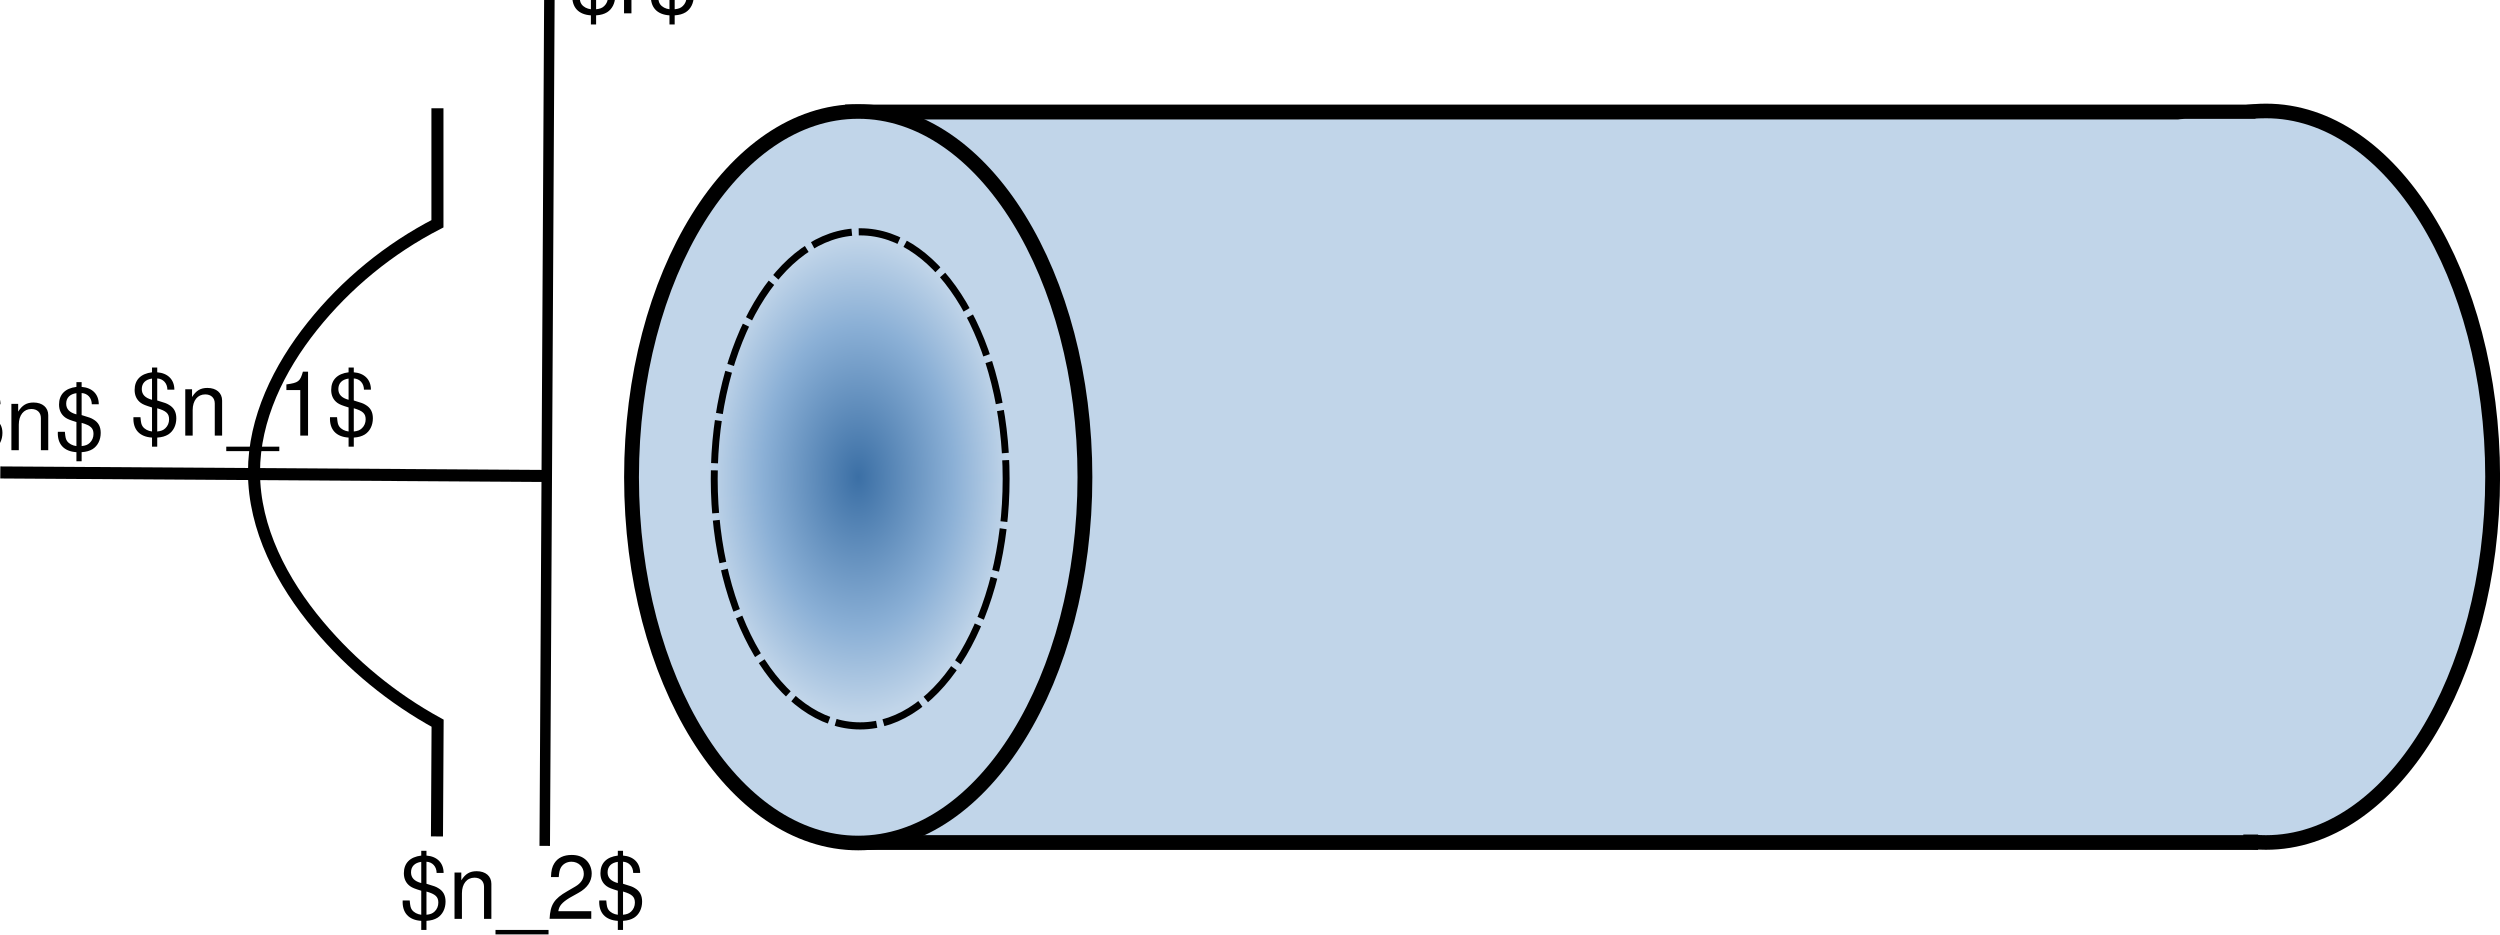
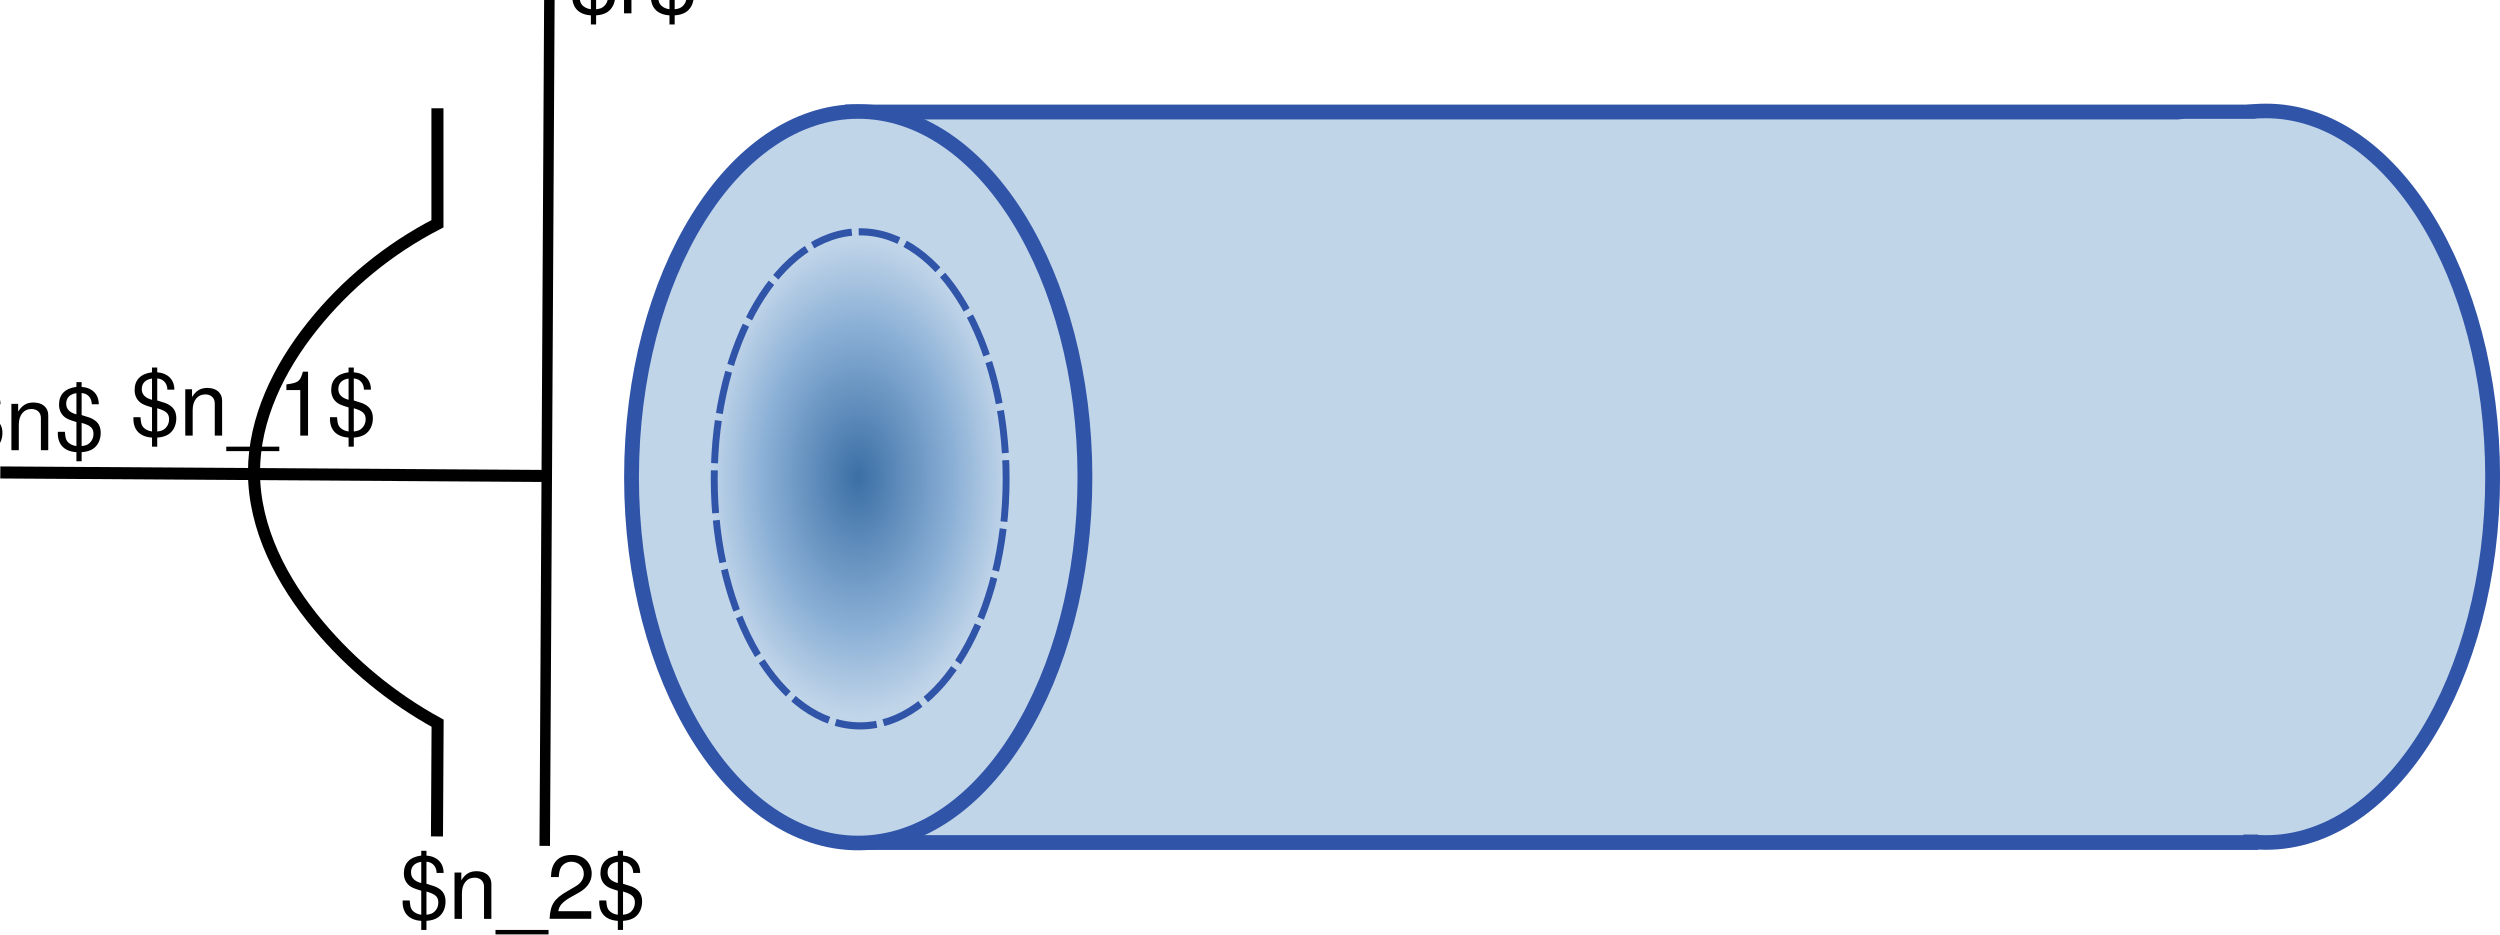
<svg xmlns="http://www.w3.org/2000/svg" xmlns:ns1="http://www.openswatchbook.org/uri/2009/osb" xmlns:xlink="http://www.w3.org/1999/xlink" width="622.302" height="232.59" id="svg2" version="1.1">
  <defs id="defs4">
    <linearGradient id="linearGradient3924">
      <stop style="stop-color:#3b6fa5;stop-opacity:1;" offset="0" id="stop3926" />
      <stop id="stop3932" offset="0.409" style="stop-color:#8bb0d6;stop-opacity:1;" />
      <stop style="stop-color:#c1d5e9;stop-opacity:1;" offset="0.64" id="stop3934" />
      <stop style="stop-color:#c1d5e9;stop-opacity:1;" offset="1" id="stop3928" />
    </linearGradient>
    <linearGradient id="linearGradient3885">
      <stop id="stop3887" offset="0" style="stop-color:#828282;stop-opacity:1;" />
      <stop style="stop-color:#a3a3a3;stop-opacity:1;" offset="0.25" id="stop3893" />
      <stop style="stop-color:#c1c1c1;stop-opacity:1;" offset="0.5" id="stop3891" />
      <stop id="stop3889" offset="1" style="stop-color:#e0e0e0;stop-opacity:1;" />
    </linearGradient>
    <linearGradient id="linearGradient3875">
      <stop style="stop-color:#9c9c9c;stop-opacity:1;" offset="0" id="stop3877" />
      <stop style="stop-color:#e0e0e0;stop-opacity:1;" offset="1" id="stop3879" />
    </linearGradient>
    <linearGradient id="linearGradient7780" ns1:paint="solid">
      <stop style="stop-color:#afafaf;stop-opacity:1;" offset="0" id="stop7782" />
    </linearGradient>
    <marker orient="auto" refY="0" refX="0" id="Arrow1Mend" style="overflow:visible">
      <path id="path3883" d="M 0,0 5,-5 -12.5,0 5,5 0,0 z" style="fill-rule:evenodd;stroke:#000000;stroke-width:1pt" transform="matrix(-0.4,0,0,-0.4,-4,0)" />
    </marker>
    <marker orient="auto" refY="0" refX="0" id="Arrow1Mstart" style="overflow:visible">
      <path id="path3880" d="M 0,0 5,-5 -12.5,0 5,5 0,0 z" style="fill-rule:evenodd;stroke:#000000;stroke-width:1pt" transform="matrix(0.4,0,0,0.4,4,0)" />
    </marker>
    <marker orient="auto" refY="0" refX="0" id="Arrow1Sstart" style="overflow:visible">
      <path id="path3886" d="M 0,0 5,-5 -12.5,0 5,5 0,0 z" style="fill-rule:evenodd;stroke:#000000;stroke-width:1pt" transform="matrix(0.2,0,0,0.2,1.2,0)" />
    </marker>
    <marker orient="auto" refY="0" refX="0" id="Arrow2Mend" style="overflow:visible">
      <path id="path3999" style="fill-rule:evenodd;stroke-width:0.625;stroke-linejoin:round" d="M 8.719,4.034 -2.207,0.016 8.719,-4.002 c -1.745,2.372 -1.735,5.617 -6e-7,8.035 z" transform="scale(-0.6,-0.6)" />
    </marker>
    <marker orient="auto" refY="0" refX="0" id="Arrow1Mstart-3" style="overflow:visible">
      <path id="path3880-6" d="M 0,0 5,-5 -12.5,0 5,5 0,0 z" style="fill-rule:evenodd;stroke:#000000;stroke-width:1pt" transform="matrix(0.4,0,0,0.4,4,0)" />
    </marker>
    <marker orient="auto" refY="0" refX="0" id="Arrow1Mend-7" style="overflow:visible">
      <path id="path3883-5" d="M 0,0 5,-5 -12.5,0 5,5 0,0 z" style="fill-rule:evenodd;stroke:#000000;stroke-width:1pt" transform="matrix(-0.4,0,0,-0.4,-4,0)" />
    </marker>
    <marker orient="auto" refY="0" refX="0" id="Arrow2Mend-3" style="overflow:visible">
      <path id="path3999-6" style="fill-rule:evenodd;stroke-width:0.625;stroke-linejoin:round" d="M 8.719,4.034 -2.207,0.016 8.719,-4.002 c -1.745,2.372 -1.735,5.617 -6e-7,8.035 z" transform="scale(-0.6,-0.6)" />
    </marker>
    <marker orient="auto" refY="0" refX="0" id="Arrow2Mend-35" style="overflow:visible">
      <path id="path3999-62" style="fill-rule:evenodd;stroke-width:0.625;stroke-linejoin:round" d="M 8.719,4.034 -2.207,0.016 8.719,-4.002 c -1.745,2.372 -1.735,5.617 -6e-7,8.035 z" transform="scale(-0.6,-0.6)" />
    </marker>
    <marker orient="auto" refY="0" refX="0" id="Arrow2Mend-2" style="overflow:visible">
      <path id="path3999-7" style="fill-rule:evenodd;stroke-width:0.625;stroke-linejoin:round" d="M 8.719,4.034 -2.207,0.016 8.719,-4.002 c -1.745,2.372 -1.735,5.617 -6e-7,8.035 z" transform="scale(-0.6,-0.6)" />
    </marker>
    <radialGradient xlink:href="#linearGradient3924" id="radialGradient3930" cx="252.908" cy="137.549" fx="252.908" fy="137.549" r="58.263" gradientTransform="matrix(1,0,0,1.617725,0,-84.96747)" gradientUnits="userSpaceOnUse" spreadMethod="pad" />
    <radialGradient xlink:href="#linearGradient3924-7" id="radialGradient3930-6" cx="252.908" cy="137.549" fx="252.908" fy="137.549" r="58.263" gradientTransform="matrix(1,0,0,1.617725,0,-84.96747)" gradientUnits="userSpaceOnUse" spreadMethod="pad" />
    <linearGradient id="linearGradient3924-7">
      <stop style="stop-color:#3b6fa5;stop-opacity:1;" offset="0" id="stop3926-5" />
      <stop id="stop3932-3" offset="0.488" style="stop-color:#8bb0d6;stop-opacity:1;" />
      <stop style="stop-color:#c1d5e9;stop-opacity:1;" offset="0.733" id="stop3934-5" />
      <stop style="stop-color:#c1d5e9;stop-opacity:1;" offset="1" id="stop3928-6" />
    </linearGradient>
  </defs>
  <g id="layer1" transform="translate(321.5702,-479.1004)">
-     <path style="fill:#c1d5e9;fill-opacity:1;stroke:#000000;stroke-width:3.691;stroke-miterlimit:4;stroke-opacity:1;stroke-dasharray:none" id="path3902-3" d="m 309.326,137.549 a 56.418,92.409 0 0 1 -56.418,92.409 56.418,92.409 0 0 1 -56.418,-92.409 56.418,92.409 0 0 1 56.418,-92.409 56.418,92.409 0 0 1 56.418,92.409 z" transform="matrix(1.000238,0,0,0.9852589,-10.49932,462.2448)" />
-     <rect style="fill:#c1d5e9;fill-opacity:1;stroke:#000000;stroke-width:3.691;stroke-miterlimit:4;stroke-opacity:1;stroke-dasharray:none" id="rect3099-2" width="181.839" height="347.36" x="506.992" y="-236.102" transform="matrix(0.00375132,0.999993,-1,0,0,0)" />
-     <path style="fill:url(#radialGradient3930);fill-opacity:1;stroke:#000000;stroke-width:3.691;stroke-miterlimit:4;stroke-opacity:1;stroke-dasharray:none" id="path3902" d="m 309.326,137.549 a 56.418,92.409 0 0 1 -56.418,92.409 56.418,92.409 0 0 1 -56.418,-92.409 56.418,92.409 0 0 1 56.418,-92.409 56.418,92.409 0 0 1 56.418,92.409 z" transform="matrix(1.000238,0,0,0.9852589,-360.9086,462.3743)" />
+     <path style="fill:#c1d5e9;fill-opacity:1;stroke:#3054a8;stroke-width:3.691;stroke-miterlimit:4;stroke-opacity:1;stroke-dasharray:none" id="path3902-3" d="m 309.326,137.549 a 56.418,92.409 0 0 1 -56.418,92.409 56.418,92.409 0 0 1 -56.418,-92.409 56.418,92.409 0 0 1 56.418,-92.409 56.418,92.409 0 0 1 56.418,92.409 z" transform="matrix(1.000238,0,0,0.9852589,-10.49932,462.2448)" />
+     <rect style="fill:#c1d5e9;fill-opacity:1;stroke:#3054a8;stroke-width:3.691;stroke-miterlimit:4;stroke-opacity:1;stroke-dasharray:none" id="rect3099-2" width="181.839" height="347.36" x="506.992" y="-236.102" transform="matrix(0.00375132,0.999993,-1,0,0,0)" />
+     <path style="fill:url(#radialGradient3930);fill-opacity:1;stroke:#3054a8;stroke-width:3.691;stroke-miterlimit:4;stroke-opacity:1;stroke-dasharray:none" id="path3902" d="m 309.326,137.549 a 56.418,92.409 0 0 1 -56.418,92.409 56.418,92.409 0 0 1 -56.418,-92.409 56.418,92.409 0 0 1 56.418,-92.409 56.418,92.409 0 0 1 56.418,92.409 z" transform="matrix(1.000238,0,0,0.9852589,-360.9086,462.3743)" />
    <path style="fill:none;stroke:#000000;stroke-width:2.614;stroke-linecap:butt;stroke-linejoin:miter;stroke-miterlimit:4;stroke-opacity:1;stroke-dasharray:none;stroke-dashoffset:0;marker-end:none" d="m -185.974,689.658 1.257,-229.461" id="path3019-5-9" />
    <path style="fill:none;stroke:#000000;stroke-width:3;stroke-linecap:butt;stroke-linejoin:miter;stroke-miterlimit:4;stroke-opacity:1;stroke-dasharray:none;stroke-dashoffset:0;marker-end:none" d="m -321.493,596.703 135.038,0.87" id="path3019-5-9-0" />
    <text xml:space="preserve" style="font-style:normal;font-variant:normal;font-weight:normal;font-stretch:normal;font-size:56px;line-height:125%;font-family:'Nimbus Sans L';-inkscape-font-specification:Sans;letter-spacing:0px;word-spacing:0px;fill:#000000;fill-opacity:1;stroke:none" x="-289.232" y="587.523" id="text4106">
      <tspan id="tspan4108" x="-289.232" y="587.523" style="font-size:22px">$n_1$</tspan>
    </text>
    <rect style="fill:#c1d5e9;fill-opacity:1;stroke:none" id="rect3922" width="28.201" height="178.145" x="589.46" y="48.067" transform="translate(-372.0971,460.6271)" ry="4.864" />
-     <path style="fill:none;stroke:#000000;stroke-width:2.671;stroke-miterlimit:4;stroke-opacity:1;stroke-dasharray:16.027, 2.671;stroke-dashoffset:0" id="path3902-2" d="m 309.326,137.549 a 56.418,92.409 0 0 1 -56.418,92.409 56.418,92.409 0 0 1 -56.418,-92.409 56.418,92.409 0 0 1 56.418,-92.409 56.418,92.409 0 0 1 56.418,92.409 z" transform="matrix(0.643951,0,0,0.665423,-270.3143,506.7706)" />
+     <path style="fill:none;stroke:#3054a8;stroke-width:2.671;stroke-miterlimit:4;stroke-opacity:1;stroke-dasharray:16.027, 2.671;stroke-dashoffset:0" id="path3902-2" d="m 309.326,137.549 a 56.418,92.409 0 0 1 -56.418,92.409 56.418,92.409 0 0 1 -56.418,-92.409 56.418,92.409 0 0 1 56.418,-92.409 56.418,92.409 0 0 1 56.418,92.409 z" transform="matrix(0.643951,0,0,0.665423,-270.3143,506.7706)" />
    <text xml:space="preserve" style="font-size:56px;font-style:normal;font-variant:normal;font-weight:normal;font-stretch:normal;line-height:125%;letter-spacing:0px;word-spacing:0px;fill:#000000;fill-opacity:1;stroke:none;font-family:Nimbus Sans L;-inkscape-font-specification:Sans" x="-179.984" y="482.422" id="text3976">
      <tspan id="tspan3978" x="-179.984" y="482.422" style="font-size:22px">$r$</tspan>
    </text>
    <text xml:space="preserve" style="font-size:56px;font-style:normal;font-variant:normal;font-weight:normal;font-stretch:normal;line-height:125%;letter-spacing:0px;word-spacing:0px;fill:#000000;fill-opacity:1;stroke:none;font-family:Nimbus Sans L;-inkscape-font-specification:Sans" x="-332.51" y="591.156" id="text3976-9">
      <tspan id="tspan3978-1" x="-332.51" y="591.156" style="font-size:22px">$n$</tspan>
    </text>
    <path style="fill:none;stroke:#000000;stroke-width:3;stroke-linecap:butt;stroke-linejoin:miter;stroke-miterlimit:4;stroke-opacity:1;stroke-dasharray:none" id="path4001" d="m -212.683,506.043 0,28.756 c -12.032,6.192 -22.732,14.96 -31.169,25.54 -8.272,10.373 -14.488,22.993 -14.492,36.261 -0.005,14.107 6.998,27.409 16.069,38.213 8.262,9.841 18.367,18.13 29.634,24.308 l -0.16,28.186" />
    <text xml:space="preserve" style="font-style:normal;font-variant:normal;font-weight:normal;font-stretch:normal;font-size:56px;line-height:125%;font-family:'Nimbus Sans L';-inkscape-font-specification:Sans;letter-spacing:0px;word-spacing:0px;fill:#000000;fill-opacity:1;stroke:none" x="-222.21" y="707.819" id="text4106-0">
      <tspan id="tspan4108-9" x="-222.21" y="707.819" style="font-size:22px">$n_2$</tspan>
    </text>
  </g>
</svg>
